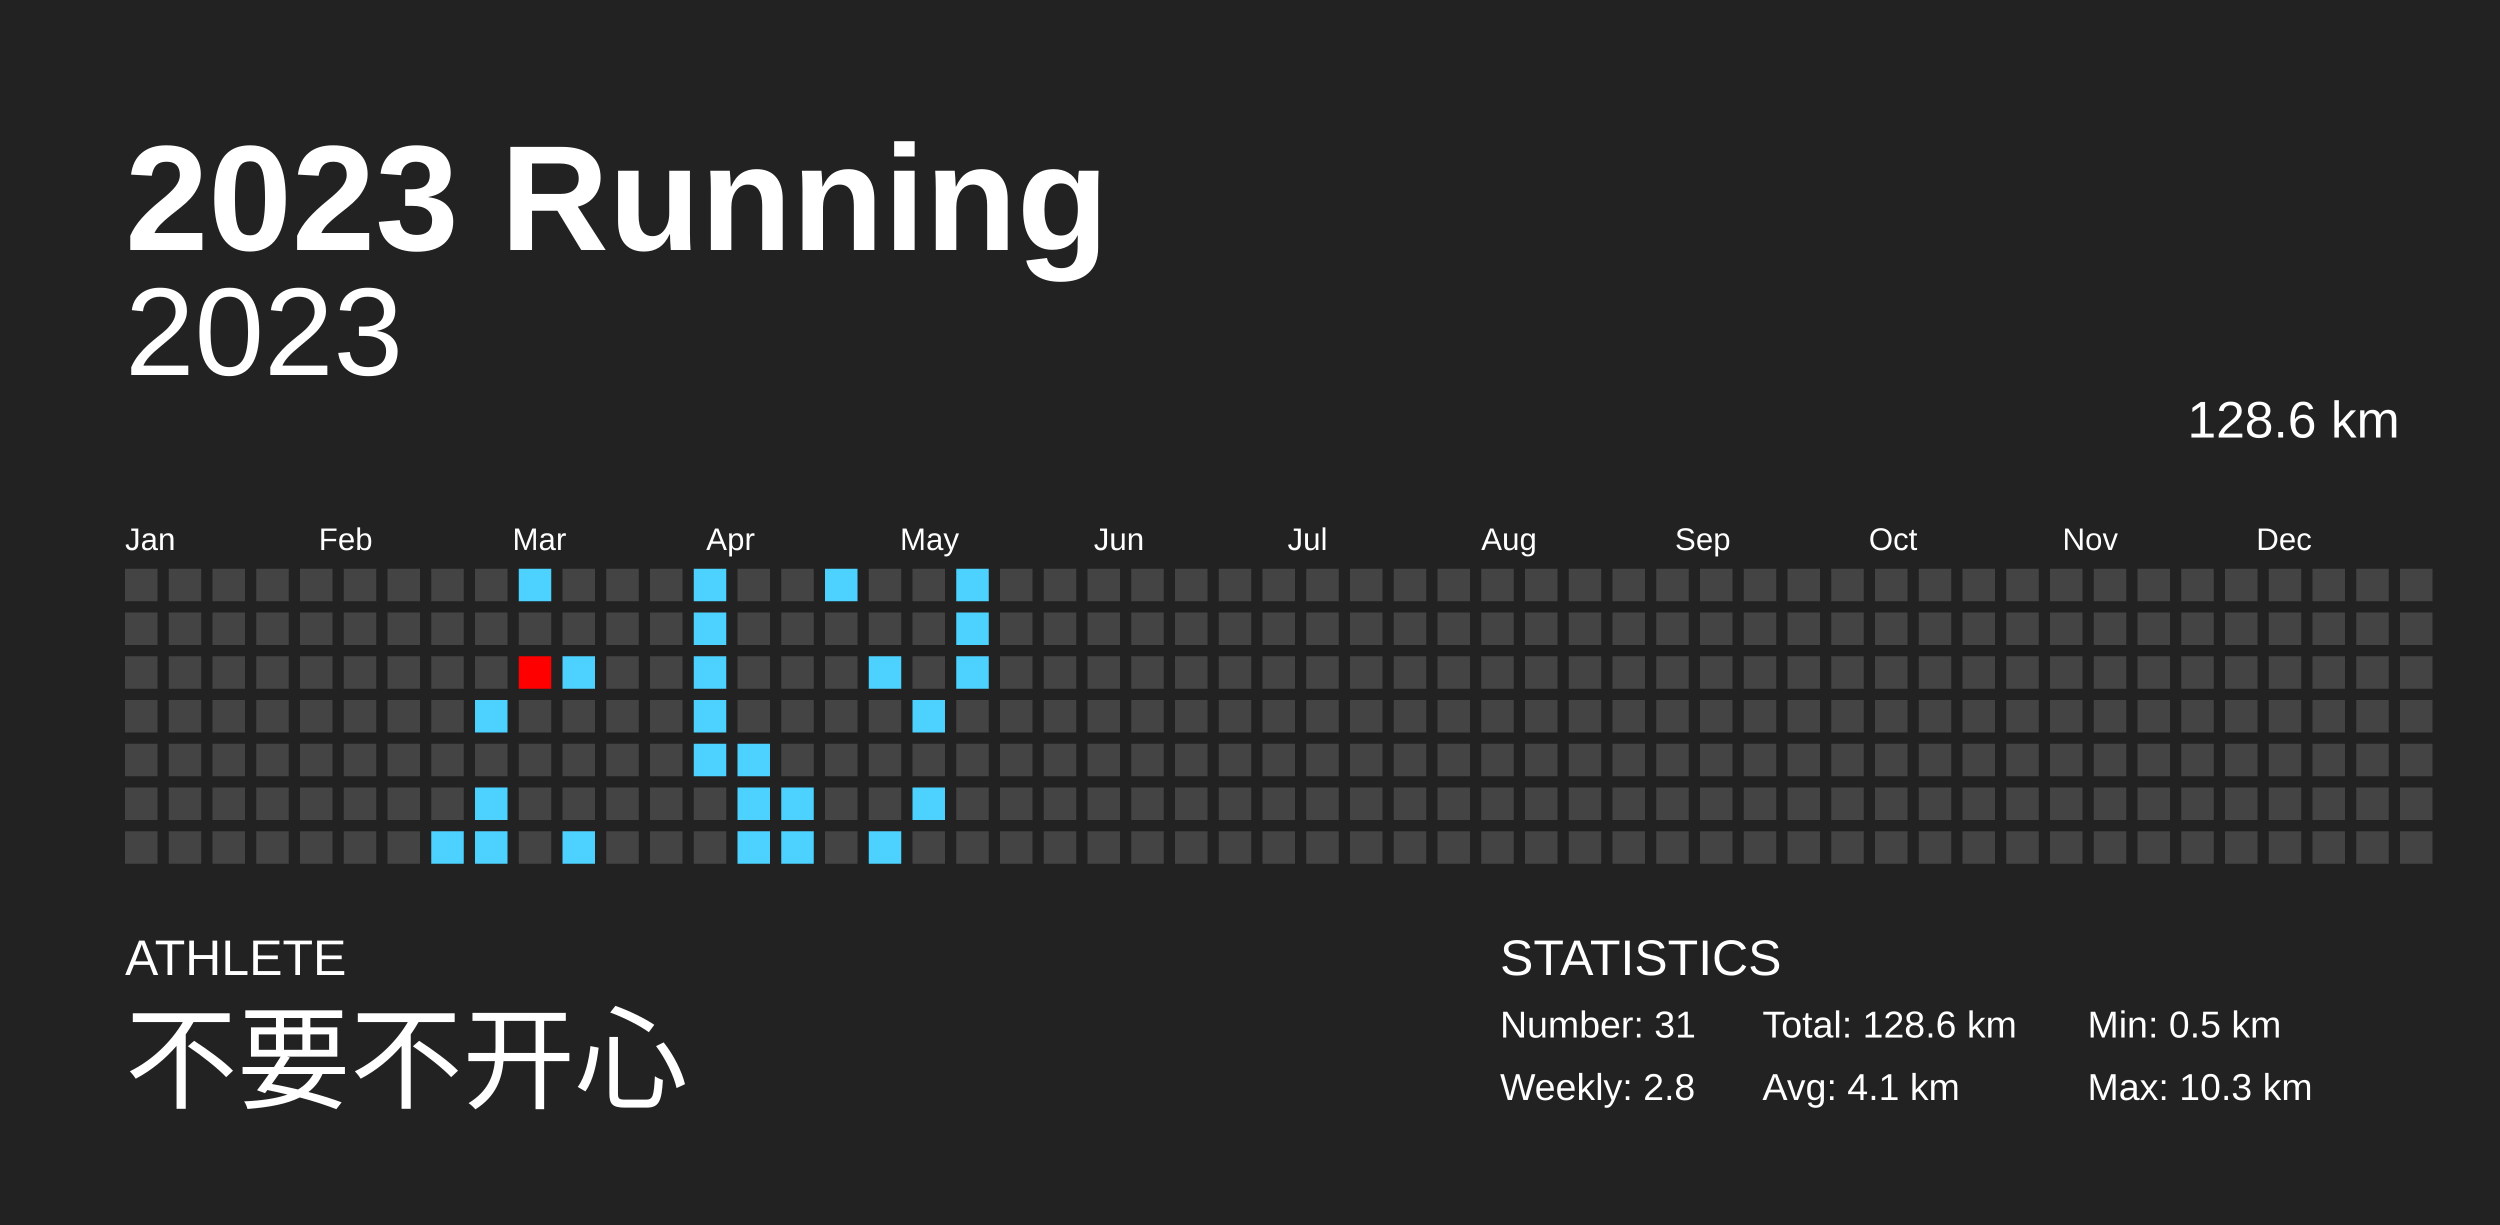
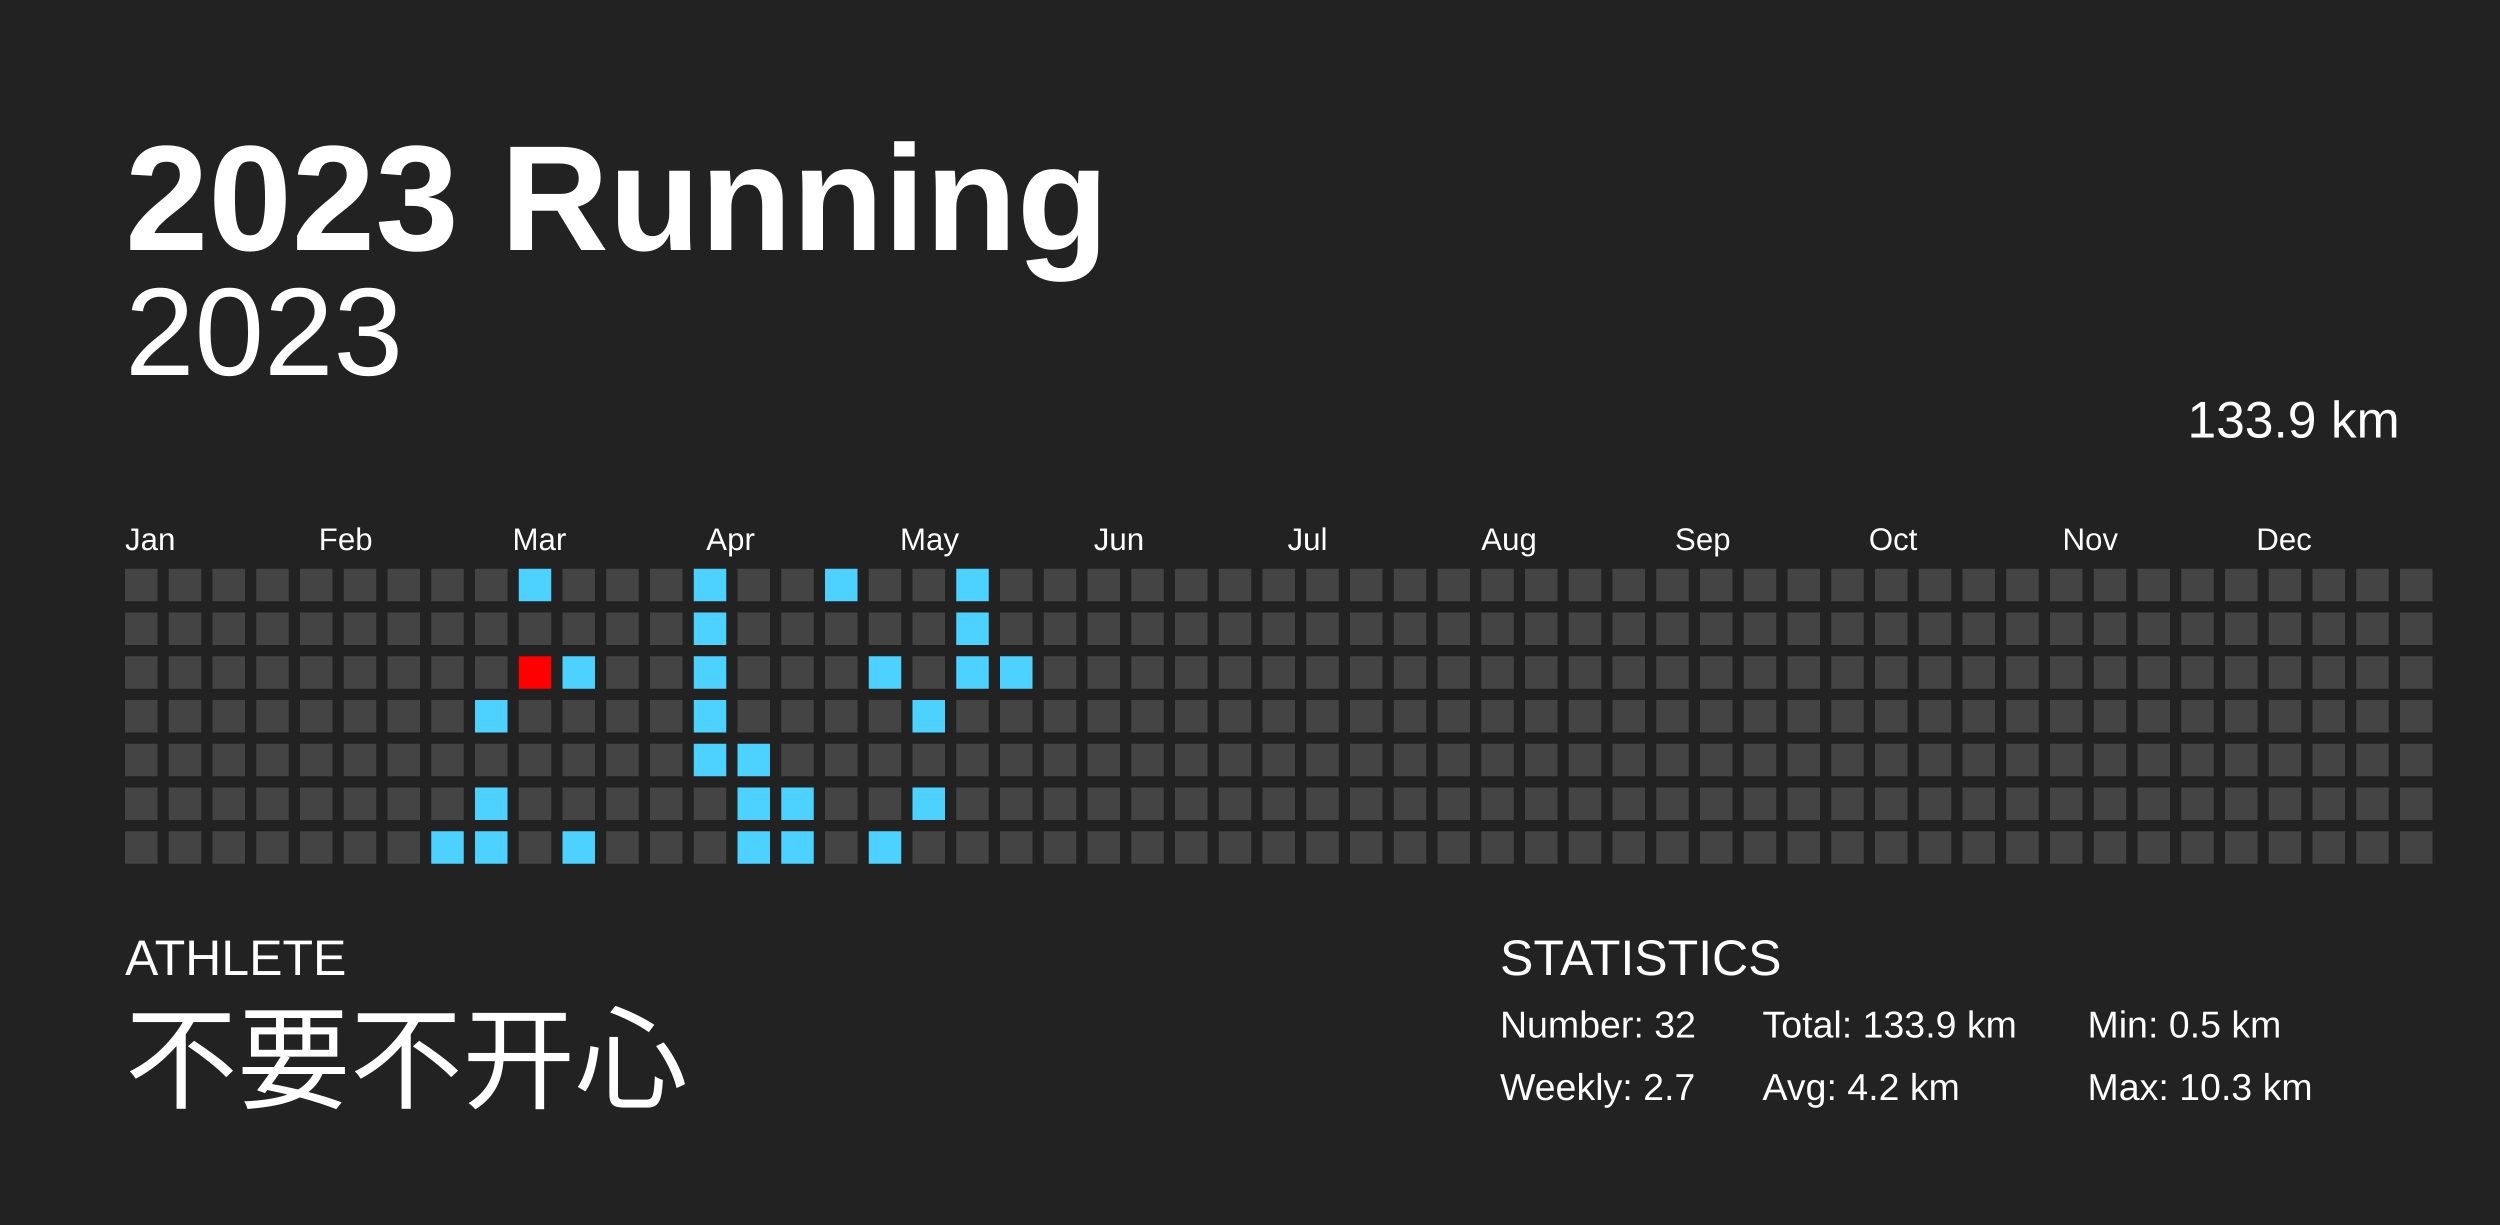
<svg xmlns="http://www.w3.org/2000/svg" baseProfile="full" height="98mm" version="1.1" viewBox="0,0,200,98" width="200mm">
  <defs />
  <rect fill="#222222" height="98" width="200" x="0" y="0" />
  <text fill="#FFFFFF" style="font-size:12px; font-family:Arial; font-weight:bold;" x="10" y="20">2023 Running</text>
  <text fill="#FFFFFF" style="font-size:4px; font-family:Arial" x="10" y="78">ATHLETE</text>
  <text fill="#FFFFFF" style="font-size:9px; font-family:Arial" x="10" y="88">不要不开心</text>
  <text fill="#FFFFFF" style="font-size:4px; font-family:Arial" x="120" y="78">STATISTICS</text>
-   <text fill="#FFFFFF" style="font-size:3px; font-family:Arial" x="120" y="83">Number: 31</text>
-   <text fill="#FFFFFF" style="font-size:3px; font-family:Arial" x="120" y="88">Weekly: 2.8</text>
-   <text fill="#FFFFFF" style="font-size:3px; font-family:Arial" x="141" y="83">Total: 128.6 km</text>
-   <text fill="#FFFFFF" style="font-size:3px; font-family:Arial" x="141" y="88">Avg: 4.1 km</text>
+   <text fill="#FFFFFF" style="font-size:3px; font-family:Arial" x="120" y="83">Number: 32</text>
+   <text fill="#FFFFFF" style="font-size:3px; font-family:Arial" x="120" y="88">Weekly: 2.7</text>
+   <text fill="#FFFFFF" style="font-size:3px; font-family:Arial" x="141" y="83">Total: 133.9 km</text>
+   <text fill="#FFFFFF" style="font-size:3px; font-family:Arial" x="141" y="88">Avg: 4.2 km</text>
  <text fill="#FFFFFF" style="font-size:3px; font-family:Arial" x="167" y="83">Min: 0.5 km</text>
  <text fill="#FFFFFF" style="font-size:3px; font-family:Arial" x="167" y="88">Max: 10.3 km</text>
  <text alignment-baseline="hanging" fill="#FFFFFF" style="font-size:10.0px; font-family:Arial;" x="10" y="30">2023</text>
-   <text alignment-baseline="hanging" fill="#FFFFFF" style="font-size:4.125px; font-family:Arial;" x="175" y="35">128.6 km</text>
+   <text alignment-baseline="hanging" fill="#FFFFFF" style="font-size:4.125px; font-family:Arial;" x="175" y="35">133.9 km</text>
  <text fill="#FFFFFF" style="font-size:2.5px; font-family:Arial" x="10.0" y="44">Jan</text>
  <text fill="#FFFFFF" style="font-size:2.5px; font-family:Arial" x="25.5" y="44">Feb</text>
  <text fill="#FFFFFF" style="font-size:2.5px; font-family:Arial" x="41.0" y="44">Mar</text>
  <text fill="#FFFFFF" style="font-size:2.5px; font-family:Arial" x="56.5" y="44">Apr</text>
  <text fill="#FFFFFF" style="font-size:2.5px; font-family:Arial" x="72.0" y="44">May</text>
  <text fill="#FFFFFF" style="font-size:2.5px; font-family:Arial" x="87.5" y="44">Jun</text>
  <text fill="#FFFFFF" style="font-size:2.5px; font-family:Arial" x="103.0" y="44">Jul</text>
  <text fill="#FFFFFF" style="font-size:2.5px; font-family:Arial" x="118.5" y="44">Aug</text>
  <text fill="#FFFFFF" style="font-size:2.5px; font-family:Arial" x="134.0" y="44">Sep</text>
  <text fill="#FFFFFF" style="font-size:2.5px; font-family:Arial" x="149.5" y="44">Oct</text>
  <text fill="#FFFFFF" style="font-size:2.5px; font-family:Arial" x="165.0" y="44">Nov</text>
  <text fill="#FFFFFF" style="font-size:2.5px; font-family:Arial" x="180.5" y="44">Dec</text>
  <rect fill="#444444" height="2.6" width="2.6" x="10.0" y="45.5" />
  <rect fill="#444444" height="2.6" width="2.6" x="10.0" y="49.0" />
  <rect fill="#444444" height="2.6" width="2.6" x="10.0" y="52.5" />
  <rect fill="#444444" height="2.6" width="2.6" x="10.0" y="56.0" />
  <rect fill="#444444" height="2.6" width="2.6" x="10.0" y="59.5" />
  <rect fill="#444444" height="2.6" width="2.6" x="10.0" y="63.0" />
  <rect fill="#444444" height="2.6" width="2.6" x="10.0" y="66.5" />
  <rect fill="#444444" height="2.6" width="2.6" x="13.5" y="45.5" />
  <rect fill="#444444" height="2.6" width="2.6" x="13.5" y="49.0" />
  <rect fill="#444444" height="2.6" width="2.6" x="13.5" y="52.5" />
  <rect fill="#444444" height="2.6" width="2.6" x="13.5" y="56.0" />
  <rect fill="#444444" height="2.6" width="2.6" x="13.5" y="59.5" />
  <rect fill="#444444" height="2.6" width="2.6" x="13.5" y="63.0" />
  <rect fill="#444444" height="2.6" width="2.6" x="13.5" y="66.5" />
  <rect fill="#444444" height="2.6" width="2.6" x="17.0" y="45.5" />
  <rect fill="#444444" height="2.6" width="2.6" x="17.0" y="49.0" />
  <rect fill="#444444" height="2.6" width="2.6" x="17.0" y="52.5" />
  <rect fill="#444444" height="2.6" width="2.6" x="17.0" y="56.0" />
  <rect fill="#444444" height="2.6" width="2.6" x="17.0" y="59.5" />
  <rect fill="#444444" height="2.6" width="2.6" x="17.0" y="63.0" />
  <rect fill="#444444" height="2.6" width="2.6" x="17.0" y="66.5" />
  <rect fill="#444444" height="2.6" width="2.6" x="20.5" y="45.5" />
  <rect fill="#444444" height="2.6" width="2.6" x="20.5" y="49.0" />
  <rect fill="#444444" height="2.6" width="2.6" x="20.5" y="52.5" />
  <rect fill="#444444" height="2.6" width="2.6" x="20.5" y="56.0" />
  <rect fill="#444444" height="2.6" width="2.6" x="20.5" y="59.5" />
  <rect fill="#444444" height="2.6" width="2.6" x="20.5" y="63.0" />
  <rect fill="#444444" height="2.6" width="2.6" x="20.5" y="66.5" />
  <rect fill="#444444" height="2.6" width="2.6" x="24.0" y="45.5" />
  <rect fill="#444444" height="2.6" width="2.6" x="24.0" y="49.0" />
  <rect fill="#444444" height="2.6" width="2.6" x="24.0" y="52.5" />
  <rect fill="#444444" height="2.6" width="2.6" x="24.0" y="56.0" />
  <rect fill="#444444" height="2.6" width="2.6" x="24.0" y="59.5" />
  <rect fill="#444444" height="2.6" width="2.6" x="24.0" y="63.0" />
  <rect fill="#444444" height="2.6" width="2.6" x="24.0" y="66.5" />
  <rect fill="#444444" height="2.6" width="2.6" x="27.5" y="45.5" />
  <rect fill="#444444" height="2.6" width="2.6" x="27.5" y="49.0" />
  <rect fill="#444444" height="2.6" width="2.6" x="27.5" y="52.5" />
  <rect fill="#444444" height="2.6" width="2.6" x="27.5" y="56.0" />
  <rect fill="#444444" height="2.6" width="2.6" x="27.5" y="59.5" />
  <rect fill="#444444" height="2.6" width="2.6" x="27.5" y="63.0" />
  <rect fill="#444444" height="2.6" width="2.6" x="27.5" y="66.5" />
  <rect fill="#444444" height="2.6" width="2.6" x="31.0" y="45.5" />
  <rect fill="#444444" height="2.6" width="2.6" x="31.0" y="49.0" />
  <rect fill="#444444" height="2.6" width="2.6" x="31.0" y="52.5" />
  <rect fill="#444444" height="2.6" width="2.6" x="31.0" y="56.0" />
  <rect fill="#444444" height="2.6" width="2.6" x="31.0" y="59.5" />
  <rect fill="#444444" height="2.6" width="2.6" x="31.0" y="63.0" />
  <rect fill="#444444" height="2.6" width="2.6" x="31.0" y="66.5" />
  <rect fill="#444444" height="2.6" width="2.6" x="34.5" y="45.5" />
  <rect fill="#444444" height="2.6" width="2.6" x="34.5" y="49.0" />
  <rect fill="#444444" height="2.6" width="2.6" x="34.5" y="52.5" />
  <rect fill="#444444" height="2.6" width="2.6" x="34.5" y="56.0" />
  <rect fill="#444444" height="2.6" width="2.6" x="34.5" y="59.5" />
  <rect fill="#444444" height="2.6" width="2.6" x="34.5" y="63.0" />
  <rect fill="#4dd2ff" height="2.6" width="2.6" x="34.5" y="66.5" />
  <rect fill="#444444" height="2.6" width="2.6" x="38.0" y="45.5" />
  <rect fill="#444444" height="2.6" width="2.6" x="38.0" y="49.0" />
  <rect fill="#444444" height="2.6" width="2.6" x="38.0" y="52.5" />
  <rect fill="#4dd2ff" height="2.6" width="2.6" x="38.0" y="56.0" />
  <rect fill="#444444" height="2.6" width="2.6" x="38.0" y="59.5" />
  <rect fill="#4dd2ff" height="2.6" width="2.6" x="38.0" y="63.0" />
  <rect fill="#4dd2ff" height="2.6" width="2.6" x="38.0" y="66.5" />
  <rect fill="#4dd2ff" height="2.6" width="2.6" x="41.5" y="45.5" />
  <rect fill="#444444" height="2.6" width="2.6" x="41.5" y="49.0" />
  <rect fill="#ff0000" height="2.6" width="2.6" x="41.5" y="52.5" />
  <rect fill="#444444" height="2.6" width="2.6" x="41.5" y="56.0" />
  <rect fill="#444444" height="2.6" width="2.6" x="41.5" y="59.5" />
  <rect fill="#444444" height="2.6" width="2.6" x="41.5" y="63.0" />
  <rect fill="#444444" height="2.6" width="2.6" x="41.5" y="66.5" />
  <rect fill="#444444" height="2.6" width="2.6" x="45.0" y="45.5" />
  <rect fill="#444444" height="2.6" width="2.6" x="45.0" y="49.0" />
  <rect fill="#4dd2ff" height="2.6" width="2.6" x="45.0" y="52.5" />
  <rect fill="#444444" height="2.6" width="2.6" x="45.0" y="56.0" />
  <rect fill="#444444" height="2.6" width="2.6" x="45.0" y="59.5" />
  <rect fill="#444444" height="2.6" width="2.6" x="45.0" y="63.0" />
  <rect fill="#4dd2ff" height="2.6" width="2.6" x="45.0" y="66.5" />
  <rect fill="#444444" height="2.6" width="2.6" x="48.5" y="45.5" />
  <rect fill="#444444" height="2.6" width="2.6" x="48.5" y="49.0" />
  <rect fill="#444444" height="2.6" width="2.6" x="48.5" y="52.5" />
  <rect fill="#444444" height="2.6" width="2.6" x="48.5" y="56.0" />
  <rect fill="#444444" height="2.6" width="2.6" x="48.5" y="59.5" />
  <rect fill="#444444" height="2.6" width="2.6" x="48.5" y="63.0" />
  <rect fill="#444444" height="2.6" width="2.6" x="48.5" y="66.5" />
  <rect fill="#444444" height="2.6" width="2.6" x="52.0" y="45.5" />
  <rect fill="#444444" height="2.6" width="2.6" x="52.0" y="49.0" />
  <rect fill="#444444" height="2.6" width="2.6" x="52.0" y="52.5" />
  <rect fill="#444444" height="2.6" width="2.6" x="52.0" y="56.0" />
  <rect fill="#444444" height="2.6" width="2.6" x="52.0" y="59.5" />
  <rect fill="#444444" height="2.6" width="2.6" x="52.0" y="63.0" />
  <rect fill="#444444" height="2.6" width="2.6" x="52.0" y="66.5" />
  <rect fill="#4dd2ff" height="2.6" width="2.6" x="55.5" y="45.5" />
  <rect fill="#4dd2ff" height="2.6" width="2.6" x="55.5" y="49.0" />
  <rect fill="#4dd2ff" height="2.6" width="2.6" x="55.5" y="52.5" />
  <rect fill="#4dd2ff" height="2.6" width="2.6" x="55.5" y="56.0" />
  <rect fill="#4dd2ff" height="2.6" width="2.6" x="55.5" y="59.5" />
  <rect fill="#444444" height="2.6" width="2.6" x="55.5" y="63.0" />
  <rect fill="#444444" height="2.6" width="2.6" x="55.5" y="66.5" />
  <rect fill="#444444" height="2.6" width="2.6" x="59.0" y="45.5" />
  <rect fill="#444444" height="2.6" width="2.6" x="59.0" y="49.0" />
  <rect fill="#444444" height="2.6" width="2.6" x="59.0" y="52.5" />
  <rect fill="#444444" height="2.6" width="2.6" x="59.0" y="56.0" />
  <rect fill="#4dd2ff" height="2.6" width="2.6" x="59.0" y="59.5" />
  <rect fill="#4dd2ff" height="2.6" width="2.6" x="59.0" y="63.0" />
  <rect fill="#4dd2ff" height="2.6" width="2.6" x="59.0" y="66.5" />
  <rect fill="#444444" height="2.6" width="2.6" x="62.5" y="45.5" />
  <rect fill="#444444" height="2.6" width="2.6" x="62.5" y="49.0" />
  <rect fill="#444444" height="2.6" width="2.6" x="62.5" y="52.5" />
  <rect fill="#444444" height="2.6" width="2.6" x="62.5" y="56.0" />
  <rect fill="#444444" height="2.6" width="2.6" x="62.5" y="59.5" />
  <rect fill="#4dd2ff" height="2.6" width="2.6" x="62.5" y="63.0" />
  <rect fill="#4dd2ff" height="2.6" width="2.6" x="62.5" y="66.5" />
  <rect fill="#4dd2ff" height="2.6" width="2.6" x="66.0" y="45.5" />
  <rect fill="#444444" height="2.6" width="2.6" x="66.0" y="49.0" />
  <rect fill="#444444" height="2.6" width="2.6" x="66.0" y="52.5" />
  <rect fill="#444444" height="2.6" width="2.6" x="66.0" y="56.0" />
  <rect fill="#444444" height="2.6" width="2.6" x="66.0" y="59.5" />
  <rect fill="#444444" height="2.6" width="2.6" x="66.0" y="63.0" />
  <rect fill="#444444" height="2.6" width="2.6" x="66.0" y="66.5" />
  <rect fill="#444444" height="2.6" width="2.6" x="69.5" y="45.5" />
  <rect fill="#444444" height="2.6" width="2.6" x="69.5" y="49.0" />
  <rect fill="#4dd2ff" height="2.6" width="2.6" x="69.5" y="52.5" />
  <rect fill="#444444" height="2.6" width="2.6" x="69.5" y="56.0" />
  <rect fill="#444444" height="2.6" width="2.6" x="69.5" y="59.5" />
  <rect fill="#444444" height="2.6" width="2.6" x="69.5" y="63.0" />
  <rect fill="#4dd2ff" height="2.6" width="2.6" x="69.5" y="66.5" />
  <rect fill="#444444" height="2.6" width="2.6" x="73.0" y="45.5" />
  <rect fill="#444444" height="2.6" width="2.6" x="73.0" y="49.0" />
  <rect fill="#444444" height="2.6" width="2.6" x="73.0" y="52.5" />
  <rect fill="#4dd2ff" height="2.6" width="2.6" x="73.0" y="56.0" />
  <rect fill="#444444" height="2.6" width="2.6" x="73.0" y="59.5" />
  <rect fill="#4dd2ff" height="2.6" width="2.6" x="73.0" y="63.0" />
  <rect fill="#444444" height="2.6" width="2.6" x="73.0" y="66.5" />
  <rect fill="#4dd2ff" height="2.6" width="2.6" x="76.5" y="45.5" />
  <rect fill="#4dd2ff" height="2.6" width="2.6" x="76.5" y="49.0" />
  <rect fill="#4dd2ff" height="2.6" width="2.6" x="76.5" y="52.5" />
  <rect fill="#444444" height="2.6" width="2.6" x="76.5" y="56.0" />
  <rect fill="#444444" height="2.6" width="2.6" x="76.5" y="59.5" />
  <rect fill="#444444" height="2.6" width="2.6" x="76.5" y="63.0" />
  <rect fill="#444444" height="2.6" width="2.6" x="76.5" y="66.5" />
  <rect fill="#444444" height="2.6" width="2.6" x="80.0" y="45.5" />
  <rect fill="#444444" height="2.6" width="2.6" x="80.0" y="49.0" />
-   <rect fill="#444444" height="2.6" width="2.6" x="80.0" y="52.5" />
+   <rect fill="#4dd2ff" height="2.6" width="2.6" x="80.0" y="52.5" />
  <rect fill="#444444" height="2.6" width="2.6" x="80.0" y="56.0" />
  <rect fill="#444444" height="2.6" width="2.6" x="80.0" y="59.5" />
  <rect fill="#444444" height="2.6" width="2.6" x="80.0" y="63.0" />
  <rect fill="#444444" height="2.6" width="2.6" x="80.0" y="66.5" />
  <rect fill="#444444" height="2.6" width="2.6" x="83.5" y="45.5" />
  <rect fill="#444444" height="2.6" width="2.6" x="83.5" y="49.0" />
  <rect fill="#444444" height="2.6" width="2.6" x="83.5" y="52.5" />
  <rect fill="#444444" height="2.6" width="2.6" x="83.5" y="56.0" />
  <rect fill="#444444" height="2.6" width="2.6" x="83.5" y="59.5" />
  <rect fill="#444444" height="2.6" width="2.6" x="83.5" y="63.0" />
  <rect fill="#444444" height="2.6" width="2.6" x="83.5" y="66.5" />
  <rect fill="#444444" height="2.6" width="2.6" x="87.0" y="45.5" />
  <rect fill="#444444" height="2.6" width="2.6" x="87.0" y="49.0" />
  <rect fill="#444444" height="2.6" width="2.6" x="87.0" y="52.5" />
  <rect fill="#444444" height="2.6" width="2.6" x="87.0" y="56.0" />
  <rect fill="#444444" height="2.6" width="2.6" x="87.0" y="59.5" />
  <rect fill="#444444" height="2.6" width="2.6" x="87.0" y="63.0" />
  <rect fill="#444444" height="2.6" width="2.6" x="87.0" y="66.5" />
  <rect fill="#444444" height="2.6" width="2.6" x="90.5" y="45.5" />
  <rect fill="#444444" height="2.6" width="2.6" x="90.5" y="49.0" />
  <rect fill="#444444" height="2.6" width="2.6" x="90.5" y="52.5" />
  <rect fill="#444444" height="2.6" width="2.6" x="90.5" y="56.0" />
  <rect fill="#444444" height="2.6" width="2.6" x="90.5" y="59.5" />
  <rect fill="#444444" height="2.6" width="2.6" x="90.5" y="63.0" />
  <rect fill="#444444" height="2.6" width="2.6" x="90.5" y="66.5" />
  <rect fill="#444444" height="2.6" width="2.6" x="94.0" y="45.5" />
  <rect fill="#444444" height="2.6" width="2.6" x="94.0" y="49.0" />
  <rect fill="#444444" height="2.6" width="2.6" x="94.0" y="52.5" />
  <rect fill="#444444" height="2.6" width="2.6" x="94.0" y="56.0" />
  <rect fill="#444444" height="2.6" width="2.6" x="94.0" y="59.5" />
  <rect fill="#444444" height="2.6" width="2.6" x="94.0" y="63.0" />
  <rect fill="#444444" height="2.6" width="2.6" x="94.0" y="66.5" />
  <rect fill="#444444" height="2.6" width="2.6" x="97.5" y="45.5" />
  <rect fill="#444444" height="2.6" width="2.6" x="97.5" y="49.0" />
  <rect fill="#444444" height="2.6" width="2.6" x="97.5" y="52.5" />
  <rect fill="#444444" height="2.6" width="2.6" x="97.5" y="56.0" />
  <rect fill="#444444" height="2.6" width="2.6" x="97.5" y="59.5" />
  <rect fill="#444444" height="2.6" width="2.6" x="97.5" y="63.0" />
  <rect fill="#444444" height="2.6" width="2.6" x="97.5" y="66.5" />
  <rect fill="#444444" height="2.6" width="2.6" x="101.0" y="45.5" />
  <rect fill="#444444" height="2.6" width="2.6" x="101.0" y="49.0" />
  <rect fill="#444444" height="2.6" width="2.6" x="101.0" y="52.5" />
  <rect fill="#444444" height="2.6" width="2.6" x="101.0" y="56.0" />
  <rect fill="#444444" height="2.6" width="2.6" x="101.0" y="59.5" />
  <rect fill="#444444" height="2.6" width="2.6" x="101.0" y="63.0" />
  <rect fill="#444444" height="2.6" width="2.6" x="101.0" y="66.5" />
  <rect fill="#444444" height="2.6" width="2.6" x="104.5" y="45.5" />
  <rect fill="#444444" height="2.6" width="2.6" x="104.5" y="49.0" />
  <rect fill="#444444" height="2.6" width="2.6" x="104.5" y="52.5" />
  <rect fill="#444444" height="2.6" width="2.6" x="104.5" y="56.0" />
  <rect fill="#444444" height="2.6" width="2.6" x="104.5" y="59.5" />
  <rect fill="#444444" height="2.6" width="2.6" x="104.5" y="63.0" />
  <rect fill="#444444" height="2.6" width="2.6" x="104.5" y="66.5" />
  <rect fill="#444444" height="2.6" width="2.6" x="108.0" y="45.5" />
  <rect fill="#444444" height="2.6" width="2.6" x="108.0" y="49.0" />
  <rect fill="#444444" height="2.6" width="2.6" x="108.0" y="52.5" />
  <rect fill="#444444" height="2.6" width="2.6" x="108.0" y="56.0" />
  <rect fill="#444444" height="2.6" width="2.6" x="108.0" y="59.5" />
  <rect fill="#444444" height="2.6" width="2.6" x="108.0" y="63.0" />
  <rect fill="#444444" height="2.6" width="2.6" x="108.0" y="66.5" />
  <rect fill="#444444" height="2.6" width="2.6" x="111.5" y="45.5" />
  <rect fill="#444444" height="2.6" width="2.6" x="111.5" y="49.0" />
  <rect fill="#444444" height="2.6" width="2.6" x="111.5" y="52.5" />
  <rect fill="#444444" height="2.6" width="2.6" x="111.5" y="56.0" />
  <rect fill="#444444" height="2.6" width="2.6" x="111.5" y="59.5" />
  <rect fill="#444444" height="2.6" width="2.6" x="111.5" y="63.0" />
  <rect fill="#444444" height="2.6" width="2.6" x="111.5" y="66.5" />
  <rect fill="#444444" height="2.6" width="2.6" x="115.0" y="45.5" />
  <rect fill="#444444" height="2.6" width="2.6" x="115.0" y="49.0" />
  <rect fill="#444444" height="2.6" width="2.6" x="115.0" y="52.5" />
  <rect fill="#444444" height="2.6" width="2.6" x="115.0" y="56.0" />
  <rect fill="#444444" height="2.6" width="2.6" x="115.0" y="59.5" />
  <rect fill="#444444" height="2.6" width="2.6" x="115.0" y="63.0" />
  <rect fill="#444444" height="2.6" width="2.6" x="115.0" y="66.5" />
  <rect fill="#444444" height="2.6" width="2.6" x="118.5" y="45.5" />
  <rect fill="#444444" height="2.6" width="2.6" x="118.5" y="49.0" />
  <rect fill="#444444" height="2.6" width="2.6" x="118.5" y="52.5" />
  <rect fill="#444444" height="2.6" width="2.6" x="118.5" y="56.0" />
  <rect fill="#444444" height="2.6" width="2.6" x="118.5" y="59.5" />
  <rect fill="#444444" height="2.6" width="2.6" x="118.5" y="63.0" />
  <rect fill="#444444" height="2.6" width="2.6" x="118.5" y="66.5" />
  <rect fill="#444444" height="2.6" width="2.6" x="122.0" y="45.5" />
  <rect fill="#444444" height="2.6" width="2.6" x="122.0" y="49.0" />
  <rect fill="#444444" height="2.6" width="2.6" x="122.0" y="52.5" />
  <rect fill="#444444" height="2.6" width="2.6" x="122.0" y="56.0" />
  <rect fill="#444444" height="2.6" width="2.6" x="122.0" y="59.5" />
  <rect fill="#444444" height="2.6" width="2.6" x="122.0" y="63.0" />
  <rect fill="#444444" height="2.6" width="2.6" x="122.0" y="66.5" />
  <rect fill="#444444" height="2.6" width="2.6" x="125.5" y="45.5" />
  <rect fill="#444444" height="2.6" width="2.6" x="125.5" y="49.0" />
  <rect fill="#444444" height="2.6" width="2.6" x="125.5" y="52.5" />
  <rect fill="#444444" height="2.6" width="2.6" x="125.5" y="56.0" />
  <rect fill="#444444" height="2.6" width="2.6" x="125.5" y="59.5" />
  <rect fill="#444444" height="2.6" width="2.6" x="125.5" y="63.0" />
  <rect fill="#444444" height="2.6" width="2.6" x="125.5" y="66.5" />
  <rect fill="#444444" height="2.6" width="2.6" x="129.0" y="45.5" />
  <rect fill="#444444" height="2.6" width="2.6" x="129.0" y="49.0" />
  <rect fill="#444444" height="2.6" width="2.6" x="129.0" y="52.5" />
  <rect fill="#444444" height="2.6" width="2.6" x="129.0" y="56.0" />
  <rect fill="#444444" height="2.6" width="2.6" x="129.0" y="59.5" />
  <rect fill="#444444" height="2.6" width="2.6" x="129.0" y="63.0" />
  <rect fill="#444444" height="2.6" width="2.6" x="129.0" y="66.5" />
  <rect fill="#444444" height="2.6" width="2.6" x="132.5" y="45.5" />
  <rect fill="#444444" height="2.6" width="2.6" x="132.5" y="49.0" />
  <rect fill="#444444" height="2.6" width="2.6" x="132.5" y="52.5" />
  <rect fill="#444444" height="2.6" width="2.6" x="132.5" y="56.0" />
  <rect fill="#444444" height="2.6" width="2.6" x="132.5" y="59.5" />
  <rect fill="#444444" height="2.6" width="2.6" x="132.5" y="63.0" />
  <rect fill="#444444" height="2.6" width="2.6" x="132.5" y="66.5" />
  <rect fill="#444444" height="2.6" width="2.6" x="136.0" y="45.5" />
  <rect fill="#444444" height="2.6" width="2.6" x="136.0" y="49.0" />
  <rect fill="#444444" height="2.6" width="2.6" x="136.0" y="52.5" />
  <rect fill="#444444" height="2.6" width="2.6" x="136.0" y="56.0" />
  <rect fill="#444444" height="2.6" width="2.6" x="136.0" y="59.5" />
  <rect fill="#444444" height="2.6" width="2.6" x="136.0" y="63.0" />
  <rect fill="#444444" height="2.6" width="2.6" x="136.0" y="66.5" />
  <rect fill="#444444" height="2.6" width="2.6" x="139.5" y="45.5" />
  <rect fill="#444444" height="2.6" width="2.6" x="139.5" y="49.0" />
  <rect fill="#444444" height="2.6" width="2.6" x="139.5" y="52.5" />
  <rect fill="#444444" height="2.6" width="2.6" x="139.5" y="56.0" />
  <rect fill="#444444" height="2.6" width="2.6" x="139.5" y="59.5" />
  <rect fill="#444444" height="2.6" width="2.6" x="139.5" y="63.0" />
  <rect fill="#444444" height="2.6" width="2.6" x="139.5" y="66.5" />
  <rect fill="#444444" height="2.6" width="2.6" x="143.0" y="45.5" />
  <rect fill="#444444" height="2.6" width="2.6" x="143.0" y="49.0" />
  <rect fill="#444444" height="2.6" width="2.6" x="143.0" y="52.5" />
  <rect fill="#444444" height="2.6" width="2.6" x="143.0" y="56.0" />
  <rect fill="#444444" height="2.6" width="2.6" x="143.0" y="59.5" />
  <rect fill="#444444" height="2.6" width="2.6" x="143.0" y="63.0" />
  <rect fill="#444444" height="2.6" width="2.6" x="143.0" y="66.5" />
  <rect fill="#444444" height="2.6" width="2.6" x="146.5" y="45.5" />
  <rect fill="#444444" height="2.6" width="2.6" x="146.5" y="49.0" />
  <rect fill="#444444" height="2.6" width="2.6" x="146.5" y="52.5" />
  <rect fill="#444444" height="2.6" width="2.6" x="146.5" y="56.0" />
  <rect fill="#444444" height="2.6" width="2.6" x="146.5" y="59.5" />
  <rect fill="#444444" height="2.6" width="2.6" x="146.5" y="63.0" />
  <rect fill="#444444" height="2.6" width="2.6" x="146.5" y="66.5" />
  <rect fill="#444444" height="2.6" width="2.6" x="150.0" y="45.5" />
  <rect fill="#444444" height="2.6" width="2.6" x="150.0" y="49.0" />
  <rect fill="#444444" height="2.6" width="2.6" x="150.0" y="52.5" />
  <rect fill="#444444" height="2.6" width="2.6" x="150.0" y="56.0" />
  <rect fill="#444444" height="2.6" width="2.6" x="150.0" y="59.5" />
  <rect fill="#444444" height="2.6" width="2.6" x="150.0" y="63.0" />
  <rect fill="#444444" height="2.6" width="2.6" x="150.0" y="66.5" />
  <rect fill="#444444" height="2.6" width="2.6" x="153.5" y="45.5" />
  <rect fill="#444444" height="2.6" width="2.6" x="153.5" y="49.0" />
  <rect fill="#444444" height="2.6" width="2.6" x="153.5" y="52.5" />
  <rect fill="#444444" height="2.6" width="2.6" x="153.5" y="56.0" />
  <rect fill="#444444" height="2.6" width="2.6" x="153.5" y="59.5" />
  <rect fill="#444444" height="2.6" width="2.6" x="153.5" y="63.0" />
  <rect fill="#444444" height="2.6" width="2.6" x="153.5" y="66.5" />
  <rect fill="#444444" height="2.6" width="2.6" x="157.0" y="45.5" />
  <rect fill="#444444" height="2.6" width="2.6" x="157.0" y="49.0" />
  <rect fill="#444444" height="2.6" width="2.6" x="157.0" y="52.5" />
  <rect fill="#444444" height="2.6" width="2.6" x="157.0" y="56.0" />
  <rect fill="#444444" height="2.6" width="2.6" x="157.0" y="59.5" />
  <rect fill="#444444" height="2.6" width="2.6" x="157.0" y="63.0" />
  <rect fill="#444444" height="2.6" width="2.6" x="157.0" y="66.5" />
  <rect fill="#444444" height="2.6" width="2.6" x="160.5" y="45.5" />
  <rect fill="#444444" height="2.6" width="2.6" x="160.5" y="49.0" />
  <rect fill="#444444" height="2.6" width="2.6" x="160.5" y="52.5" />
  <rect fill="#444444" height="2.6" width="2.6" x="160.5" y="56.0" />
  <rect fill="#444444" height="2.6" width="2.6" x="160.5" y="59.5" />
  <rect fill="#444444" height="2.6" width="2.6" x="160.5" y="63.0" />
  <rect fill="#444444" height="2.6" width="2.6" x="160.5" y="66.5" />
  <rect fill="#444444" height="2.6" width="2.6" x="164.0" y="45.5" />
  <rect fill="#444444" height="2.6" width="2.6" x="164.0" y="49.0" />
  <rect fill="#444444" height="2.6" width="2.6" x="164.0" y="52.5" />
  <rect fill="#444444" height="2.6" width="2.6" x="164.0" y="56.0" />
  <rect fill="#444444" height="2.6" width="2.6" x="164.0" y="59.5" />
  <rect fill="#444444" height="2.6" width="2.6" x="164.0" y="63.0" />
  <rect fill="#444444" height="2.6" width="2.6" x="164.0" y="66.5" />
  <rect fill="#444444" height="2.6" width="2.6" x="167.5" y="45.5" />
  <rect fill="#444444" height="2.6" width="2.6" x="167.5" y="49.0" />
  <rect fill="#444444" height="2.6" width="2.6" x="167.5" y="52.5" />
  <rect fill="#444444" height="2.6" width="2.6" x="167.5" y="56.0" />
  <rect fill="#444444" height="2.6" width="2.6" x="167.5" y="59.5" />
  <rect fill="#444444" height="2.6" width="2.6" x="167.5" y="63.0" />
  <rect fill="#444444" height="2.6" width="2.6" x="167.5" y="66.5" />
  <rect fill="#444444" height="2.6" width="2.6" x="171.0" y="45.5" />
  <rect fill="#444444" height="2.6" width="2.6" x="171.0" y="49.0" />
  <rect fill="#444444" height="2.6" width="2.6" x="171.0" y="52.5" />
  <rect fill="#444444" height="2.6" width="2.6" x="171.0" y="56.0" />
  <rect fill="#444444" height="2.6" width="2.6" x="171.0" y="59.5" />
  <rect fill="#444444" height="2.6" width="2.6" x="171.0" y="63.0" />
  <rect fill="#444444" height="2.6" width="2.6" x="171.0" y="66.5" />
  <rect fill="#444444" height="2.6" width="2.6" x="174.5" y="45.5" />
  <rect fill="#444444" height="2.6" width="2.6" x="174.5" y="49.0" />
  <rect fill="#444444" height="2.6" width="2.6" x="174.5" y="52.5" />
  <rect fill="#444444" height="2.6" width="2.6" x="174.5" y="56.0" />
  <rect fill="#444444" height="2.6" width="2.6" x="174.5" y="59.5" />
  <rect fill="#444444" height="2.6" width="2.6" x="174.5" y="63.0" />
  <rect fill="#444444" height="2.6" width="2.6" x="174.5" y="66.5" />
  <rect fill="#444444" height="2.6" width="2.6" x="178.0" y="45.5" />
  <rect fill="#444444" height="2.6" width="2.6" x="178.0" y="49.0" />
  <rect fill="#444444" height="2.6" width="2.6" x="178.0" y="52.5" />
  <rect fill="#444444" height="2.6" width="2.6" x="178.0" y="56.0" />
  <rect fill="#444444" height="2.6" width="2.6" x="178.0" y="59.5" />
  <rect fill="#444444" height="2.6" width="2.6" x="178.0" y="63.0" />
  <rect fill="#444444" height="2.6" width="2.6" x="178.0" y="66.5" />
  <rect fill="#444444" height="2.6" width="2.6" x="181.5" y="45.5" />
  <rect fill="#444444" height="2.6" width="2.6" x="181.5" y="49.0" />
  <rect fill="#444444" height="2.6" width="2.6" x="181.5" y="52.5" />
  <rect fill="#444444" height="2.6" width="2.6" x="181.5" y="56.0" />
  <rect fill="#444444" height="2.6" width="2.6" x="181.5" y="59.5" />
  <rect fill="#444444" height="2.6" width="2.6" x="181.5" y="63.0" />
  <rect fill="#444444" height="2.6" width="2.6" x="181.5" y="66.5" />
  <rect fill="#444444" height="2.6" width="2.6" x="185.0" y="45.5" />
  <rect fill="#444444" height="2.6" width="2.6" x="185.0" y="49.0" />
  <rect fill="#444444" height="2.6" width="2.6" x="185.0" y="52.5" />
  <rect fill="#444444" height="2.6" width="2.6" x="185.0" y="56.0" />
  <rect fill="#444444" height="2.6" width="2.6" x="185.0" y="59.5" />
  <rect fill="#444444" height="2.6" width="2.6" x="185.0" y="63.0" />
  <rect fill="#444444" height="2.6" width="2.6" x="185.0" y="66.5" />
  <rect fill="#444444" height="2.6" width="2.6" x="188.5" y="45.5" />
  <rect fill="#444444" height="2.6" width="2.6" x="188.5" y="49.0" />
  <rect fill="#444444" height="2.6" width="2.6" x="188.5" y="52.5" />
  <rect fill="#444444" height="2.6" width="2.6" x="188.5" y="56.0" />
  <rect fill="#444444" height="2.6" width="2.6" x="188.5" y="59.5" />
  <rect fill="#444444" height="2.6" width="2.6" x="188.5" y="63.0" />
  <rect fill="#444444" height="2.6" width="2.6" x="188.5" y="66.5" />
  <rect fill="#444444" height="2.6" width="2.6" x="192.0" y="45.5" />
  <rect fill="#444444" height="2.6" width="2.6" x="192.0" y="49.0" />
  <rect fill="#444444" height="2.6" width="2.6" x="192.0" y="52.5" />
  <rect fill="#444444" height="2.6" width="2.6" x="192.0" y="56.0" />
  <rect fill="#444444" height="2.6" width="2.6" x="192.0" y="59.5" />
  <rect fill="#444444" height="2.6" width="2.6" x="192.0" y="63.0" />
  <rect fill="#444444" height="2.6" width="2.6" x="192.0" y="66.5" />
</svg>
